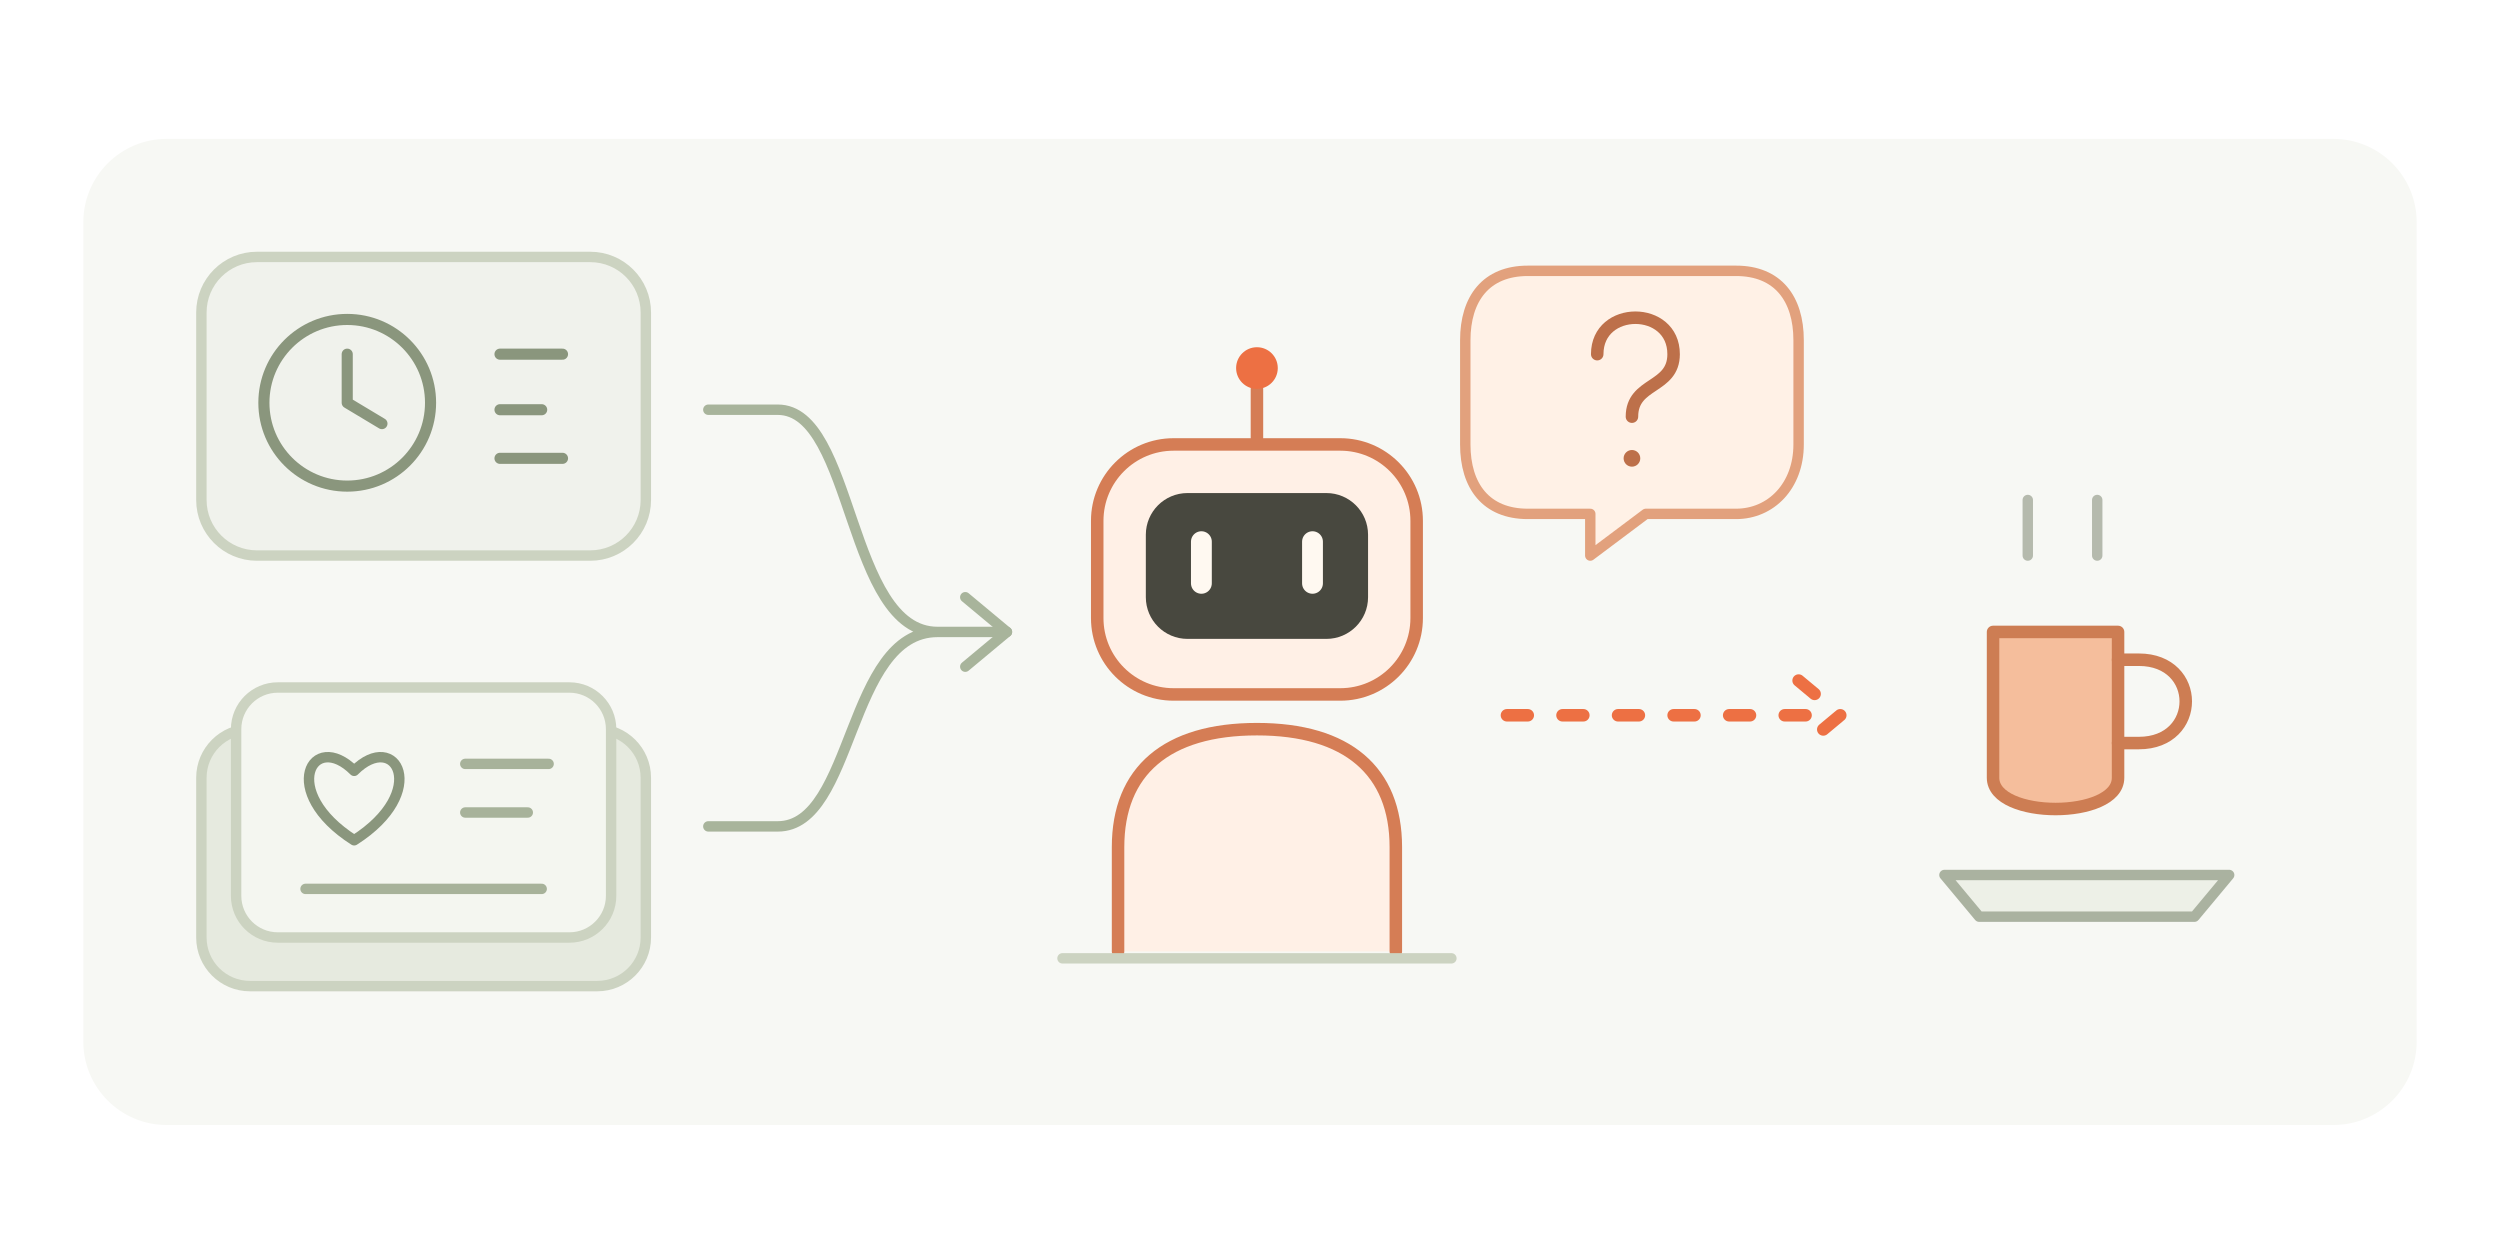
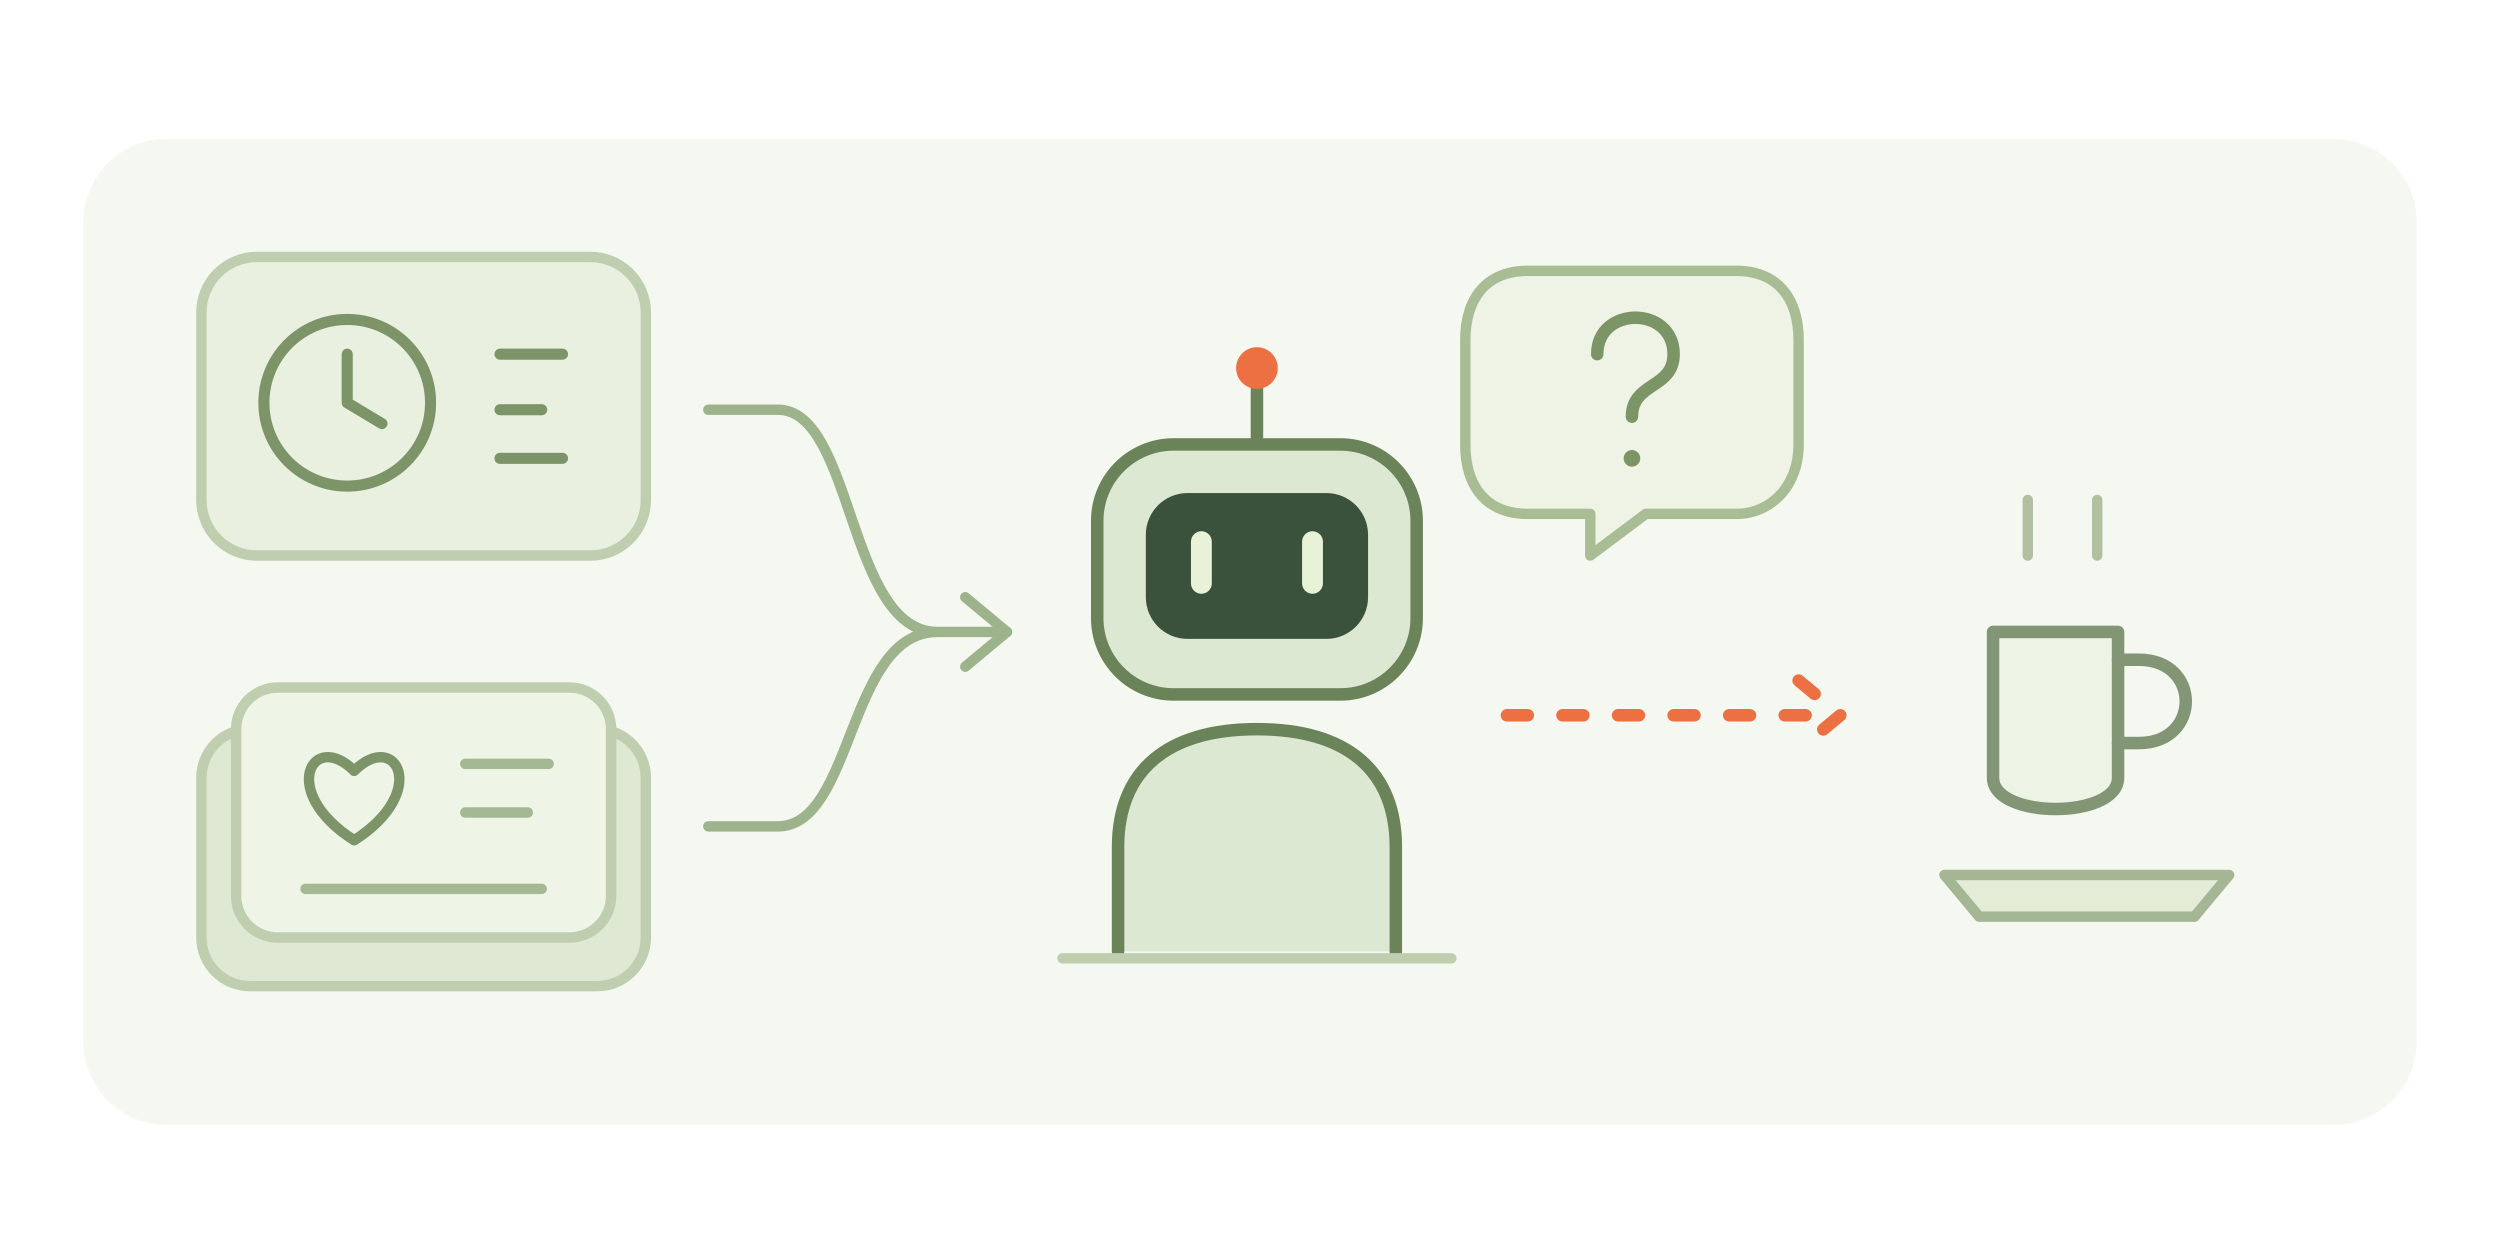
<svg xmlns="http://www.w3.org/2000/svg" width="360" height="180" viewBox="0 0 360 180" fill="none">
-   <rect x="12" y="20" width="336" height="142" rx="12" fill="#F7F8F4" />
+   <rect x="12" y="20" width="336" height="142" rx="12" fill="#F5F8F0" />
  <g stroke-linecap="round" stroke-linejoin="round">
-     <rect x="29" y="37" width="64" height="43" rx="8" fill="#F0F2EC" stroke="#CCD3C1" stroke-width="1.5" />
-     <circle cx="50" cy="58" r="12" stroke="#8A967D" stroke-width="1.6" />
-     <path d="M50 51V58L55 61M72 51H81M72 59H78M72 66H81" stroke="#8A967D" stroke-width="1.6" />
-     <rect x="29" y="105" width="64" height="37" rx="7" fill="#E6EADF" stroke="#CCD3C1" stroke-width="1.5" />
-     <rect x="34" y="99" width="54" height="36" rx="6" fill="#F4F6F0" stroke="#CCD3C1" stroke-width="1.5" />
-     <path d="M51 111C45 105 40 114 51 121C62 114 57 105 51 111Z" stroke="#8A967D" stroke-width="1.5" />
-     <path d="M67 110H79M67 117H76M44 128H78" stroke="#A7B29A" stroke-width="1.5" />
-     <path d="M102 59H112C123 59 122 91 135 91H145M102 119H112C123 119 122 91 135 91" stroke="#A8B49B" stroke-width="1.5" />
-     <path d="M139 86L145 91L139 96" stroke="#A8B49B" stroke-width="1.5" />
-     <path d="M181 63V56" stroke="#D57D55" stroke-width="1.8" />
+     <rect x="29" y="37" width="64" height="43" rx="8" fill="#EAF0E0" stroke="#BFCEAF" stroke-width="1.5" />
+     <circle cx="50" cy="58" r="12" stroke="#7D9469" stroke-width="1.6" />
+     <path d="M50 51V58L55 61M72 51H81M72 59H78M72 66H81" stroke="#7D9469" stroke-width="1.6" />
+     <rect x="29" y="105" width="64" height="37" rx="7" fill="#DFE8D2" stroke="#BFCEAF" stroke-width="1.5" />
+     <rect x="34" y="99" width="54" height="36" rx="6" fill="#EEF4E6" stroke="#BFCEAF" stroke-width="1.5" />
+     <path d="M51 111C45 105 40 114 51 121C62 114 57 105 51 111Z" stroke="#7D9469" stroke-width="1.5" />
+     <path d="M67 110H79M67 117H76M44 128H78" stroke="#A5B894" stroke-width="1.5" />
+     <path d="M102 59H112C123 59 122 91 135 91H145M102 119H112C123 119 122 91 135 91" stroke="#9DB38C" stroke-width="1.5" />
+     <path d="M139 86L145 91L139 96" stroke="#9DB38C" stroke-width="1.5" />
+     <path d="M181 63V56" stroke="#6A8359" stroke-width="1.8" />
    <circle cx="181" cy="53" r="3" fill="#ED7043" />
-     <rect x="158" y="64" width="46" height="36" rx="11" fill="#FFF0E6" stroke="#D57D55" stroke-width="1.8" />
-     <rect x="165" y="71" width="32" height="21" rx="6" fill="#48483F" />
-     <path d="M173 78V84M189 78V84" stroke="#FFF9F1" stroke-width="3" />
-     <path d="M161 137V122C161 111 168 105 181 105C194 105 201 111 201 122V137" fill="#FFF0E6" stroke="#D57D55" stroke-width="1.8" />
-     <path d="M153 138H209" stroke="#CCD3C1" stroke-width="1.5" />
+     <rect x="158" y="64" width="46" height="36" rx="11" fill="#DDE8D2" stroke="#6A8359" stroke-width="1.8" />
+     <rect x="165" y="71" width="32" height="21" rx="6" fill="#3A523C" />
+     <path d="M173 78V84M189 78V84" stroke="#E7F2D6" stroke-width="3" />
+     <path d="M161 137V122C161 111 168 105 181 105C194 105 201 111 201 122V137" fill="#DDE8D2" stroke="#6A8359" stroke-width="1.8" />
+     <path d="M153 138H209" stroke="#BFCEAF" stroke-width="1.5" />
    <path d="M217 103H265M259 98L265 103L259 108" stroke="#ED7043" stroke-width="1.8" stroke-dasharray="3 5" />
-     <path d="M220 39H250C256 39 259 43 259 49V64C259 70 255 74 250 74H237L229 80V74H220C214 74 211 70 211 64V49C211 43 214 39 220 39Z" fill="#FFF1E6" stroke="#E2A17D" stroke-width="1.5" />
-     <path d="M230 51C230 44 241 44 241 51C241 56 235 55 235 60" stroke="#BD704A" stroke-width="1.8" />
-     <circle cx="235" cy="66" r="1.2" fill="#BD704A" />
-     <path d="M287 91H305V112C305 118 287 118 287 112V91Z" fill="#F5BE9C" stroke="#CD7D53" stroke-width="1.8" />
-     <path d="M305 95H308C317 95 317 107 308 107H305" stroke="#CD7D53" stroke-width="1.8" />
-     <path d="M280 126H321L316 132H285L280 126Z" fill="#EDF0E7" stroke="#AAB2A0" stroke-width="1.5" />
-     <path d="M292 80V72M302 80V72" stroke="#B5BAAD" stroke-width="1.5" />
+     <path d="M220 39H250C256 39 259 43 259 49V64C259 70 255 74 250 74H237L229 80V74H220C214 74 211 70 211 64V49C211 43 214 39 220 39Z" fill="#EEF3E5" stroke="#A8BD93" stroke-width="1.5" />
+     <path d="M230 51C230 44 241 44 241 51C241 56 235 55 235 60" stroke="#7C9566" stroke-width="1.8" />
+     <circle cx="235" cy="66" r="1.2" fill="#7C9566" />
+     <path d="M287 91H305V112C305 118 287 118 287 112V91Z" fill="#EDF3E5" stroke="#829675" stroke-width="1.8" />
+     <path d="M305 95H308C317 95 317 107 308 107H305" stroke="#829675" stroke-width="1.8" />
+     <path d="M280 126H321L316 132H285L280 126Z" fill="#E3ECD7" stroke="#A5B694" stroke-width="1.5" />
+     <path d="M292 80V72M302 80V72" stroke="#B1C09F" stroke-width="1.5" />
  </g>
</svg>
